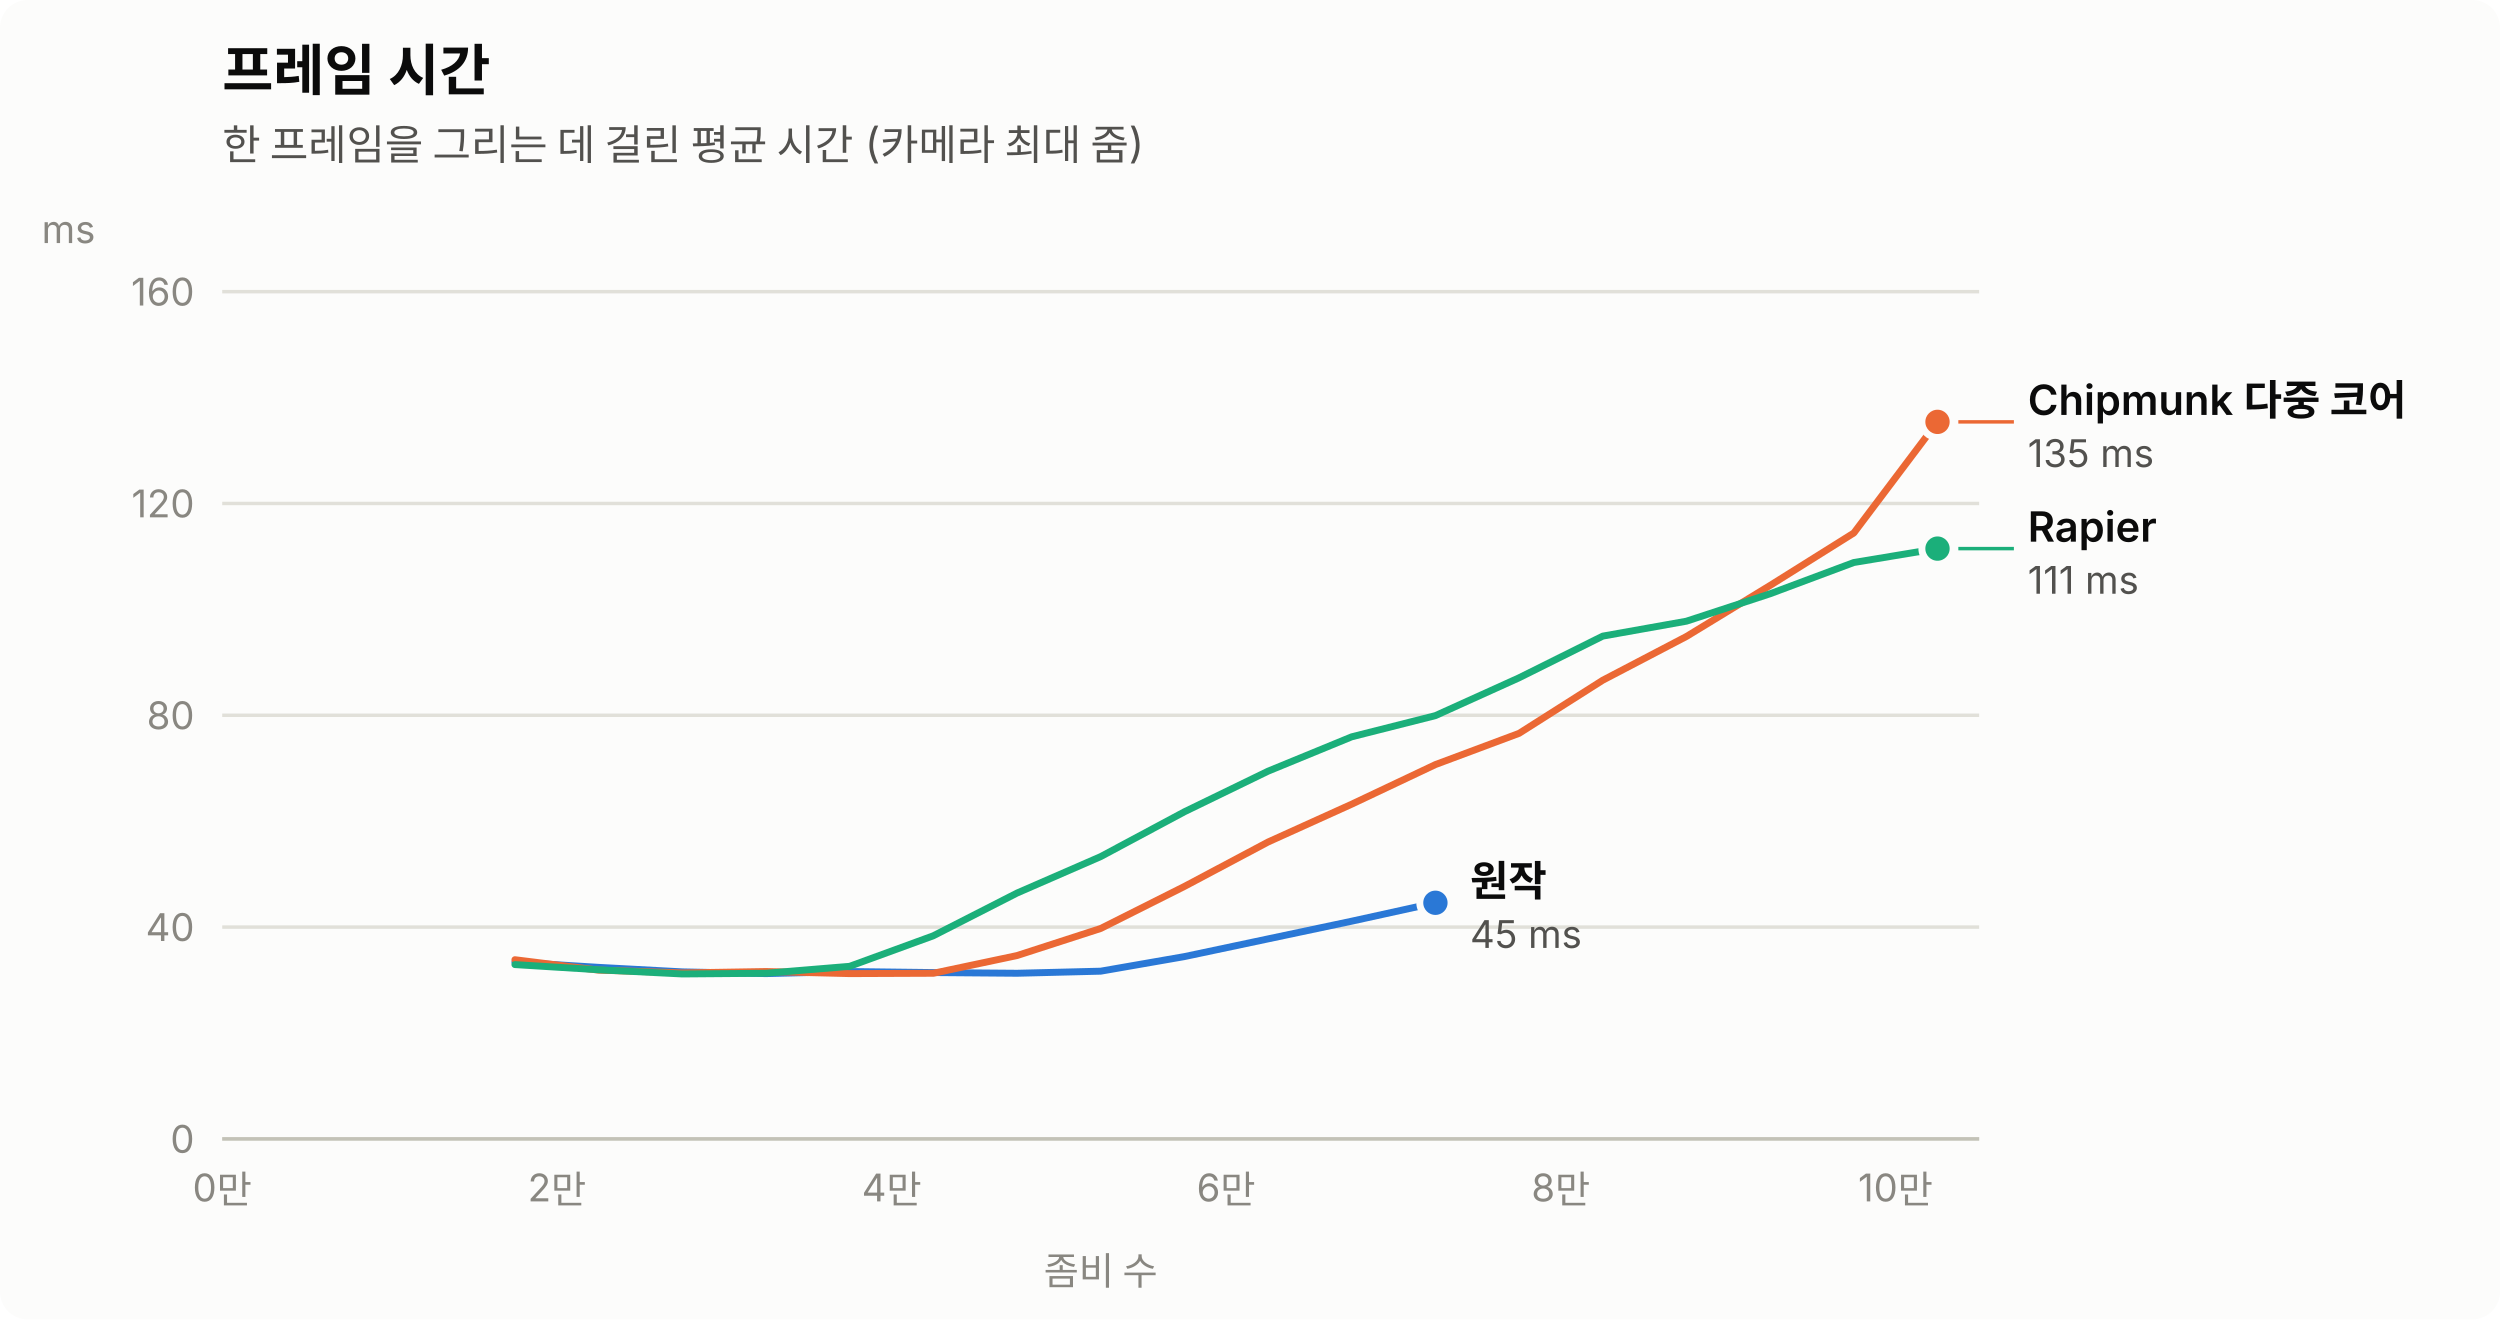
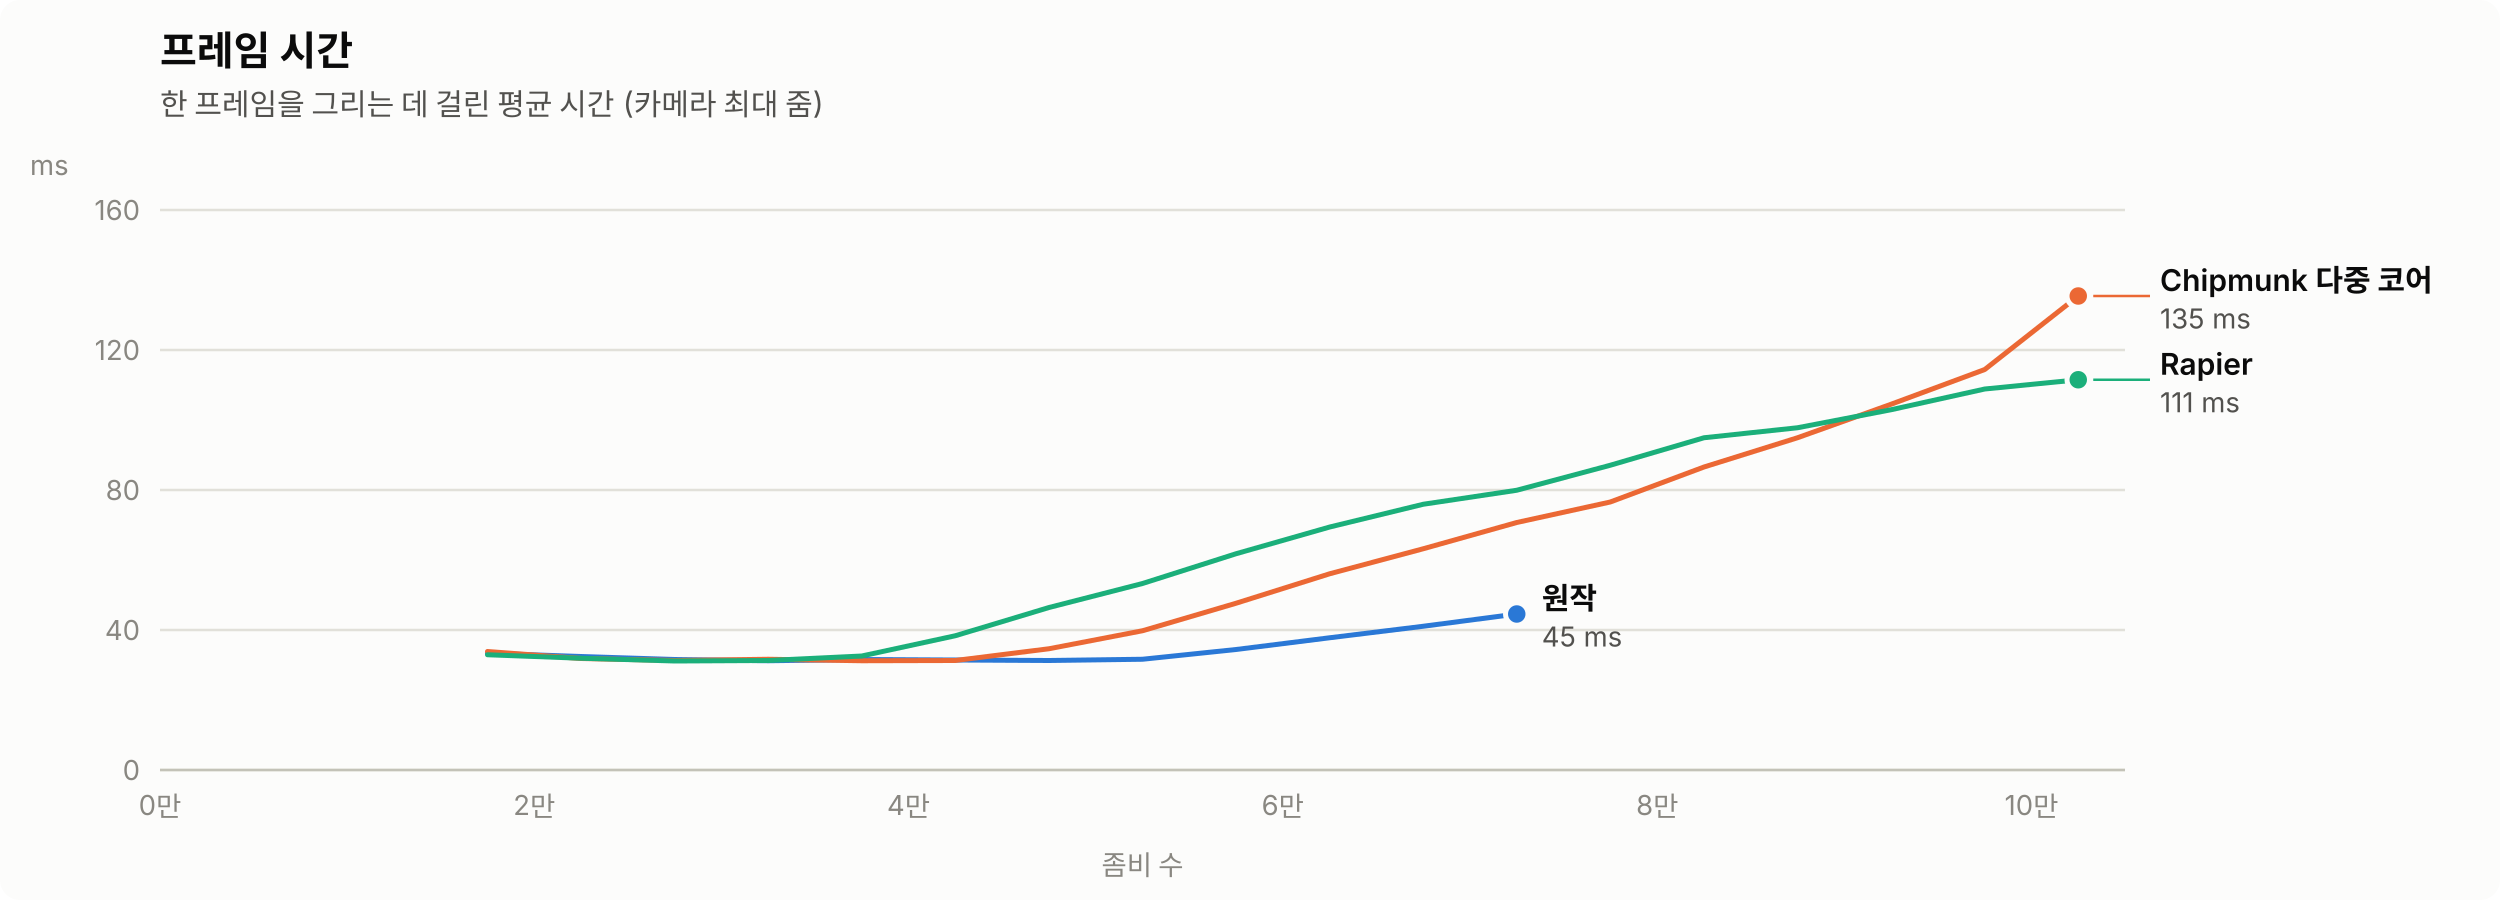
- <svg xmlns="http://www.w3.org/2000/svg" viewBox="0 0 720 380" width="720" height="380" role="img" aria-label="프레임 시간">
+ <svg xmlns="http://www.w3.org/2000/svg" viewBox="0 0 1000 360" width="1000" height="360" role="img" aria-label="프레임 시간">
  <style>svg{font-family:system-ui, -apple-system, "Segoe UI", "Malgun Gothic", sans-serif}.bg{fill:#fcfcfb}.t1{fill:#0b0b0b}.t2{fill:#52514e}.tm{fill:#898781}.grid{stroke:#e1e0d9}.axis{stroke:#c3c2b7}.ring{stroke:#fcfcfb}.ref{stroke:#898781}.s-original{stroke:#2a78d6}.f-original{fill:#2a78d6}.s-chipmunk{stroke:#eb6834}.f-chipmunk{fill:#eb6834}.s-rapier{stroke:#1baf7a}.f-rapier{fill:#1baf7a}@media (prefers-color-scheme: dark){.bg{fill:#1a1a19}.t1{fill:#f0efec}.t2{fill:#c3c2b7}.grid{stroke:#2c2c2a}.axis{stroke:#383835}.ring{stroke:#1a1a19}.s-original{stroke:#3987e5}.f-original{fill:#3987e5}.s-chipmunk{stroke:#d95926}.f-chipmunk{fill:#d95926}.s-rapier{stroke:#199e70}.f-rapier{fill:#199e70}}</style>
-   <rect class="bg" width="720" height="380" rx="8" />
+   <rect class="bg" width="1000" height="360" rx="8" />
  <text class="t1" x="64" y="26" font-size="16" font-weight="600">프레임 시간</text>
  <text class="t2" x="64" y="46" font-size="12">한 프레임을 그리는 데 걸린 평균 시간 (카메라 최대 줌)</text>
-   <line class="grid" x1="64" x2="570" y1="328.0" y2="328.0" stroke-width="1" />
-   <text class="tm" x="56" y="332.0" font-size="11" text-anchor="end">0</text>
-   <line class="grid" x1="64" x2="570" y1="267.0" y2="267.0" stroke-width="1" />
-   <text class="tm" x="56" y="271.0" font-size="11" text-anchor="end">40</text>
-   <line class="grid" x1="64" x2="570" y1="206.0" y2="206.0" stroke-width="1" />
-   <text class="tm" x="56" y="210.0" font-size="11" text-anchor="end">80</text>
-   <line class="grid" x1="64" x2="570" y1="145.0" y2="145.0" stroke-width="1" />
-   <text class="tm" x="56" y="149.0" font-size="11" text-anchor="end">120</text>
-   <line class="grid" x1="64" x2="570" y1="84.0" y2="84.0" stroke-width="1" />
+   <line class="grid" x1="64" x2="850" y1="308.0" y2="308.0" stroke-width="1" />
+   <text class="tm" x="56" y="312.0" font-size="11" text-anchor="end">0</text>
+   <line class="grid" x1="64" x2="850" y1="252.0" y2="252.0" stroke-width="1" />
+   <text class="tm" x="56" y="256.0" font-size="11" text-anchor="end">40</text>
+   <line class="grid" x1="64" x2="850" y1="196.0" y2="196.0" stroke-width="1" />
+   <text class="tm" x="56" y="200.0" font-size="11" text-anchor="end">80</text>
+   <line class="grid" x1="64" x2="850" y1="140.0" y2="140.0" stroke-width="1" />
+   <text class="tm" x="56" y="144.0" font-size="11" text-anchor="end">120</text>
+   <line class="grid" x1="64" x2="850" y1="84.0" y2="84.0" stroke-width="1" />
  <text class="tm" x="56" y="88.0" font-size="11" text-anchor="end">160</text>
-   <line class="axis" x1="64" x2="570" y1="328" y2="328" stroke-width="1" />
-   <text class="tm" x="64.0" y="346" font-size="11" text-anchor="middle">0만</text>
-   <text class="tm" x="160.4" y="346" font-size="11" text-anchor="middle">2만</text>
-   <text class="tm" x="256.8" y="346" font-size="11" text-anchor="middle">4만</text>
-   <text class="tm" x="353.1" y="346" font-size="11" text-anchor="middle">6만</text>
-   <text class="tm" x="449.5" y="346" font-size="11" text-anchor="middle">8만</text>
-   <text class="tm" x="545.9" y="346" font-size="11" text-anchor="middle">10만</text>
-   <text class="tm" x="317.0" y="370" font-size="11" text-anchor="middle">좀비 수</text>
+   <line class="axis" x1="64" x2="850" y1="308" y2="308" stroke-width="1" />
+   <text class="tm" x="64.0" y="326" font-size="11" text-anchor="middle">0만</text>
+   <text class="tm" x="213.7" y="326" font-size="11" text-anchor="middle">2만</text>
+   <text class="tm" x="363.4" y="326" font-size="11" text-anchor="middle">4만</text>
+   <text class="tm" x="513.1" y="326" font-size="11" text-anchor="middle">6만</text>
+   <text class="tm" x="662.9" y="326" font-size="11" text-anchor="middle">8만</text>
+   <text class="tm" x="812.6" y="326" font-size="11" text-anchor="middle">10만</text>
+   <text class="tm" x="457.0" y="350" font-size="11" text-anchor="middle">좀비 수</text>
  <text class="tm" x="12" y="70" font-size="11" text-anchor="start">ms</text>
-   <path class="s-original" d="M148.3,277.1 L172.4,278.6 L196.5,279.9 L220.6,280.4 L244.7,279.8 L268.8,280.1 L292.9,280.3 L317.0,279.7 L341.1,275.5 L365.2,270.4 L389.3,265.3 L413.4,260.0" fill="none" stroke-width="2" stroke-linejoin="round" stroke-linecap="round" />
-   <circle cx="148.3" cy="277.1" r="10" fill="transparent" />
-   <circle cx="172.4" cy="278.6" r="10" fill="transparent" />
-   <circle cx="196.5" cy="279.9" r="10" fill="transparent" />
-   <circle cx="220.6" cy="280.4" r="10" fill="transparent" />
-   <circle cx="244.7" cy="279.8" r="10" fill="transparent" />
-   <circle cx="268.8" cy="280.1" r="10" fill="transparent" />
-   <circle cx="292.9" cy="280.3" r="10" fill="transparent" />
-   <circle cx="317.0" cy="279.7" r="10" fill="transparent" />
-   <circle cx="341.1" cy="275.5" r="10" fill="transparent" />
-   <circle cx="365.2" cy="270.4" r="10" fill="transparent" />
-   <circle cx="389.3" cy="265.3" r="10" fill="transparent" />
-   <circle cx="413.4" cy="260.0" r="10" fill="transparent" />
-   <path class="s-chipmunk" d="M148.3,276.4 L172.4,279.4 L196.5,280.2 L220.6,279.8 L244.7,280.4 L268.8,280.3 L292.9,275.2 L317.0,267.4 L341.1,255.3 L365.2,242.5 L389.3,231.6 L413.4,220.2 L437.5,211.2 L461.6,195.9 L485.7,183.3 L509.8,168.6 L533.9,153.5 L558.0,121.5" fill="none" stroke-width="2" stroke-linejoin="round" stroke-linecap="round" />
-   <circle cx="148.3" cy="276.4" r="10" fill="transparent" />
-   <circle cx="172.4" cy="279.4" r="10" fill="transparent" />
-   <circle cx="196.5" cy="280.2" r="10" fill="transparent" />
-   <circle cx="220.6" cy="279.8" r="10" fill="transparent" />
-   <circle cx="244.7" cy="280.4" r="10" fill="transparent" />
-   <circle cx="268.8" cy="280.3" r="10" fill="transparent" />
-   <circle cx="292.9" cy="275.2" r="10" fill="transparent" />
-   <circle cx="317.0" cy="267.4" r="10" fill="transparent" />
-   <circle cx="341.1" cy="255.3" r="10" fill="transparent" />
-   <circle cx="365.2" cy="242.5" r="10" fill="transparent" />
-   <circle cx="389.3" cy="231.6" r="10" fill="transparent" />
-   <circle cx="413.4" cy="220.2" r="10" fill="transparent" />
-   <circle cx="437.5" cy="211.2" r="10" fill="transparent" />
-   <circle cx="461.6" cy="195.9" r="10" fill="transparent" />
-   <circle cx="485.7" cy="183.3" r="10" fill="transparent" />
-   <circle cx="509.8" cy="168.6" r="10" fill="transparent" />
-   <circle cx="533.9" cy="153.5" r="10" fill="transparent" />
-   <circle cx="558.0" cy="121.5" r="10" fill="transparent" />
-   <path class="s-rapier" d="M148.3,277.8 L172.4,279.3 L196.5,280.5 L220.6,280.3 L244.7,278.3 L268.8,269.5 L292.9,257.2 L317.0,246.7 L341.1,233.8 L365.2,222.1 L389.3,212.2 L413.4,206.1 L437.5,195.2 L461.6,183.2 L485.7,178.9 L509.8,171.0 L533.9,162.0 L558.0,158.0" fill="none" stroke-width="2" stroke-linejoin="round" stroke-linecap="round" />
-   <circle cx="148.3" cy="277.8" r="10" fill="transparent" />
-   <circle cx="172.4" cy="279.3" r="10" fill="transparent" />
-   <circle cx="196.5" cy="280.5" r="10" fill="transparent" />
-   <circle cx="220.6" cy="280.3" r="10" fill="transparent" />
-   <circle cx="244.7" cy="278.3" r="10" fill="transparent" />
-   <circle cx="268.8" cy="269.5" r="10" fill="transparent" />
-   <circle cx="292.9" cy="257.2" r="10" fill="transparent" />
-   <circle cx="317.0" cy="246.7" r="10" fill="transparent" />
-   <circle cx="341.1" cy="233.8" r="10" fill="transparent" />
-   <circle cx="365.2" cy="222.1" r="10" fill="transparent" />
-   <circle cx="389.3" cy="212.2" r="10" fill="transparent" />
-   <circle cx="413.4" cy="206.1" r="10" fill="transparent" />
-   <circle cx="437.5" cy="195.2" r="10" fill="transparent" />
-   <circle cx="461.6" cy="183.2" r="10" fill="transparent" />
-   <circle cx="485.7" cy="178.9" r="10" fill="transparent" />
-   <circle cx="509.8" cy="171.0" r="10" fill="transparent" />
-   <circle cx="533.9" cy="162.0" r="10" fill="transparent" />
-   <circle cx="558.0" cy="158.0" r="10" fill="transparent" />
-   <circle class="f-chipmunk ring" cx="558.0" cy="121.5" r="4.5" stroke-width="2" />
-   <line class="s-chipmunk" x1="564.0" y1="121.5" x2="580" y2="121.5" stroke-width="1" />
-   <text class="t1" x="584" y="119.5" font-size="12" font-weight="600">Chipmunk 다중 코어</text>
-   <text class="t2" x="584" y="134.5" font-size="11">135 ms</text>
-   <circle class="f-rapier ring" cx="558.0" cy="158.0" r="4.5" stroke-width="2" />
-   <line class="s-rapier" x1="564.0" y1="158.0" x2="580" y2="158.0" stroke-width="1" />
-   <text class="t1" x="584" y="156.0" font-size="12" font-weight="600">Rapier</text>
-   <text class="t2" x="584" y="171.0" font-size="11">111 ms</text>
-   <circle class="f-original ring" cx="413.4" cy="260.0" r="4.5" stroke-width="2" />
-   <text class="t1" x="423.381" y="258.0" font-size="12" font-weight="600">원작</text>
-   <text class="t2" x="423.381" y="273.0" font-size="11">45 ms</text>
+   <path class="s-original" d="M195.0,261.3 L232.4,262.6 L269.9,263.8 L307.3,264.3 L344.7,263.8 L382.1,264.0 L419.6,264.2 L457.0,263.7 L494.4,259.8 L531.9,255.1 L569.3,250.5 L606.7,245.6" fill="none" stroke-width="2" stroke-linejoin="round" stroke-linecap="round" />
+   <circle cx="195.0" cy="261.3" r="10" fill="transparent" />
+   <circle cx="232.4" cy="262.6" r="10" fill="transparent" />
+   <circle cx="269.9" cy="263.8" r="10" fill="transparent" />
+   <circle cx="307.3" cy="264.3" r="10" fill="transparent" />
+   <circle cx="344.7" cy="263.8" r="10" fill="transparent" />
+   <circle cx="382.1" cy="264.0" r="10" fill="transparent" />
+   <circle cx="419.6" cy="264.2" r="10" fill="transparent" />
+   <circle cx="457.0" cy="263.7" r="10" fill="transparent" />
+   <circle cx="494.4" cy="259.8" r="10" fill="transparent" />
+   <circle cx="531.9" cy="255.1" r="10" fill="transparent" />
+   <circle cx="569.3" cy="250.5" r="10" fill="transparent" />
+   <circle cx="606.7" cy="245.6" r="10" fill="transparent" />
+   <path class="s-chipmunk" d="M195.0,260.6 L232.4,263.4 L269.9,264.2 L307.3,263.7 L344.7,264.3 L382.1,264.2 L419.6,259.5 L457.0,252.3 L494.4,241.3 L531.9,229.5 L569.3,219.5 L606.7,209.0 L644.1,200.8 L681.6,186.8 L719.0,175.1 L756.4,161.7 L793.9,147.8 L831.3,118.4" fill="none" stroke-width="2" stroke-linejoin="round" stroke-linecap="round" />
+   <circle cx="195.0" cy="260.6" r="10" fill="transparent" />
+   <circle cx="232.4" cy="263.4" r="10" fill="transparent" />
+   <circle cx="269.9" cy="264.2" r="10" fill="transparent" />
+   <circle cx="307.3" cy="263.7" r="10" fill="transparent" />
+   <circle cx="344.7" cy="264.3" r="10" fill="transparent" />
+   <circle cx="382.1" cy="264.2" r="10" fill="transparent" />
+   <circle cx="419.6" cy="259.5" r="10" fill="transparent" />
+   <circle cx="457.0" cy="252.3" r="10" fill="transparent" />
+   <circle cx="494.4" cy="241.3" r="10" fill="transparent" />
+   <circle cx="531.9" cy="229.5" r="10" fill="transparent" />
+   <circle cx="569.3" cy="219.5" r="10" fill="transparent" />
+   <circle cx="606.7" cy="209.0" r="10" fill="transparent" />
+   <circle cx="644.1" cy="200.8" r="10" fill="transparent" />
+   <circle cx="681.6" cy="186.8" r="10" fill="transparent" />
+   <circle cx="719.0" cy="175.1" r="10" fill="transparent" />
+   <circle cx="756.4" cy="161.7" r="10" fill="transparent" />
+   <circle cx="793.9" cy="147.8" r="10" fill="transparent" />
+   <circle cx="831.3" cy="118.4" r="10" fill="transparent" />
+   <path class="s-rapier" d="M195.0,261.9 L232.4,263.3 L269.9,264.4 L307.3,264.2 L344.7,262.4 L382.1,254.3 L419.6,243.0 L457.0,233.4 L494.4,221.5 L531.9,210.8 L569.3,201.7 L606.7,196.1 L644.1,186.1 L681.6,175.1 L719.0,171.1 L756.4,163.9 L793.9,155.6 L831.3,151.9" fill="none" stroke-width="2" stroke-linejoin="round" stroke-linecap="round" />
+   <circle cx="195.0" cy="261.9" r="10" fill="transparent" />
+   <circle cx="232.4" cy="263.3" r="10" fill="transparent" />
+   <circle cx="269.9" cy="264.4" r="10" fill="transparent" />
+   <circle cx="307.3" cy="264.2" r="10" fill="transparent" />
+   <circle cx="344.7" cy="262.4" r="10" fill="transparent" />
+   <circle cx="382.1" cy="254.3" r="10" fill="transparent" />
+   <circle cx="419.6" cy="243.0" r="10" fill="transparent" />
+   <circle cx="457.0" cy="233.4" r="10" fill="transparent" />
+   <circle cx="494.4" cy="221.5" r="10" fill="transparent" />
+   <circle cx="531.9" cy="210.8" r="10" fill="transparent" />
+   <circle cx="569.3" cy="201.7" r="10" fill="transparent" />
+   <circle cx="606.7" cy="196.1" r="10" fill="transparent" />
+   <circle cx="644.1" cy="186.1" r="10" fill="transparent" />
+   <circle cx="681.6" cy="175.1" r="10" fill="transparent" />
+   <circle cx="719.0" cy="171.1" r="10" fill="transparent" />
+   <circle cx="756.4" cy="163.9" r="10" fill="transparent" />
+   <circle cx="793.9" cy="155.6" r="10" fill="transparent" />
+   <circle cx="831.3" cy="151.9" r="10" fill="transparent" />
+   <circle class="f-chipmunk ring" cx="831.3" cy="118.4" r="4.5" stroke-width="2" />
+   <line class="s-chipmunk" x1="837.3" y1="118.4" x2="860" y2="118.4" stroke-width="1" />
+   <text class="t1" x="864" y="116.4" font-size="12" font-weight="600">Chipmunk 다중 코어</text>
+   <text class="t2" x="864" y="131.4" font-size="11">135 ms</text>
+   <circle class="f-rapier ring" cx="831.3" cy="151.9" r="4.5" stroke-width="2" />
+   <line class="s-rapier" x1="837.3" y1="151.9" x2="860" y2="151.9" stroke-width="1" />
+   <text class="t1" x="864" y="149.9" font-size="12" font-weight="600">Rapier</text>
+   <text class="t2" x="864" y="164.9" font-size="11">111 ms</text>
+   <circle class="f-original ring" cx="606.7" cy="245.6" r="4.5" stroke-width="2" />
+   <text class="t1" x="616.714" y="243.6" font-size="12" font-weight="600">원작</text>
+   <text class="t2" x="616.714" y="258.6" font-size="11">45 ms</text>
</svg>
